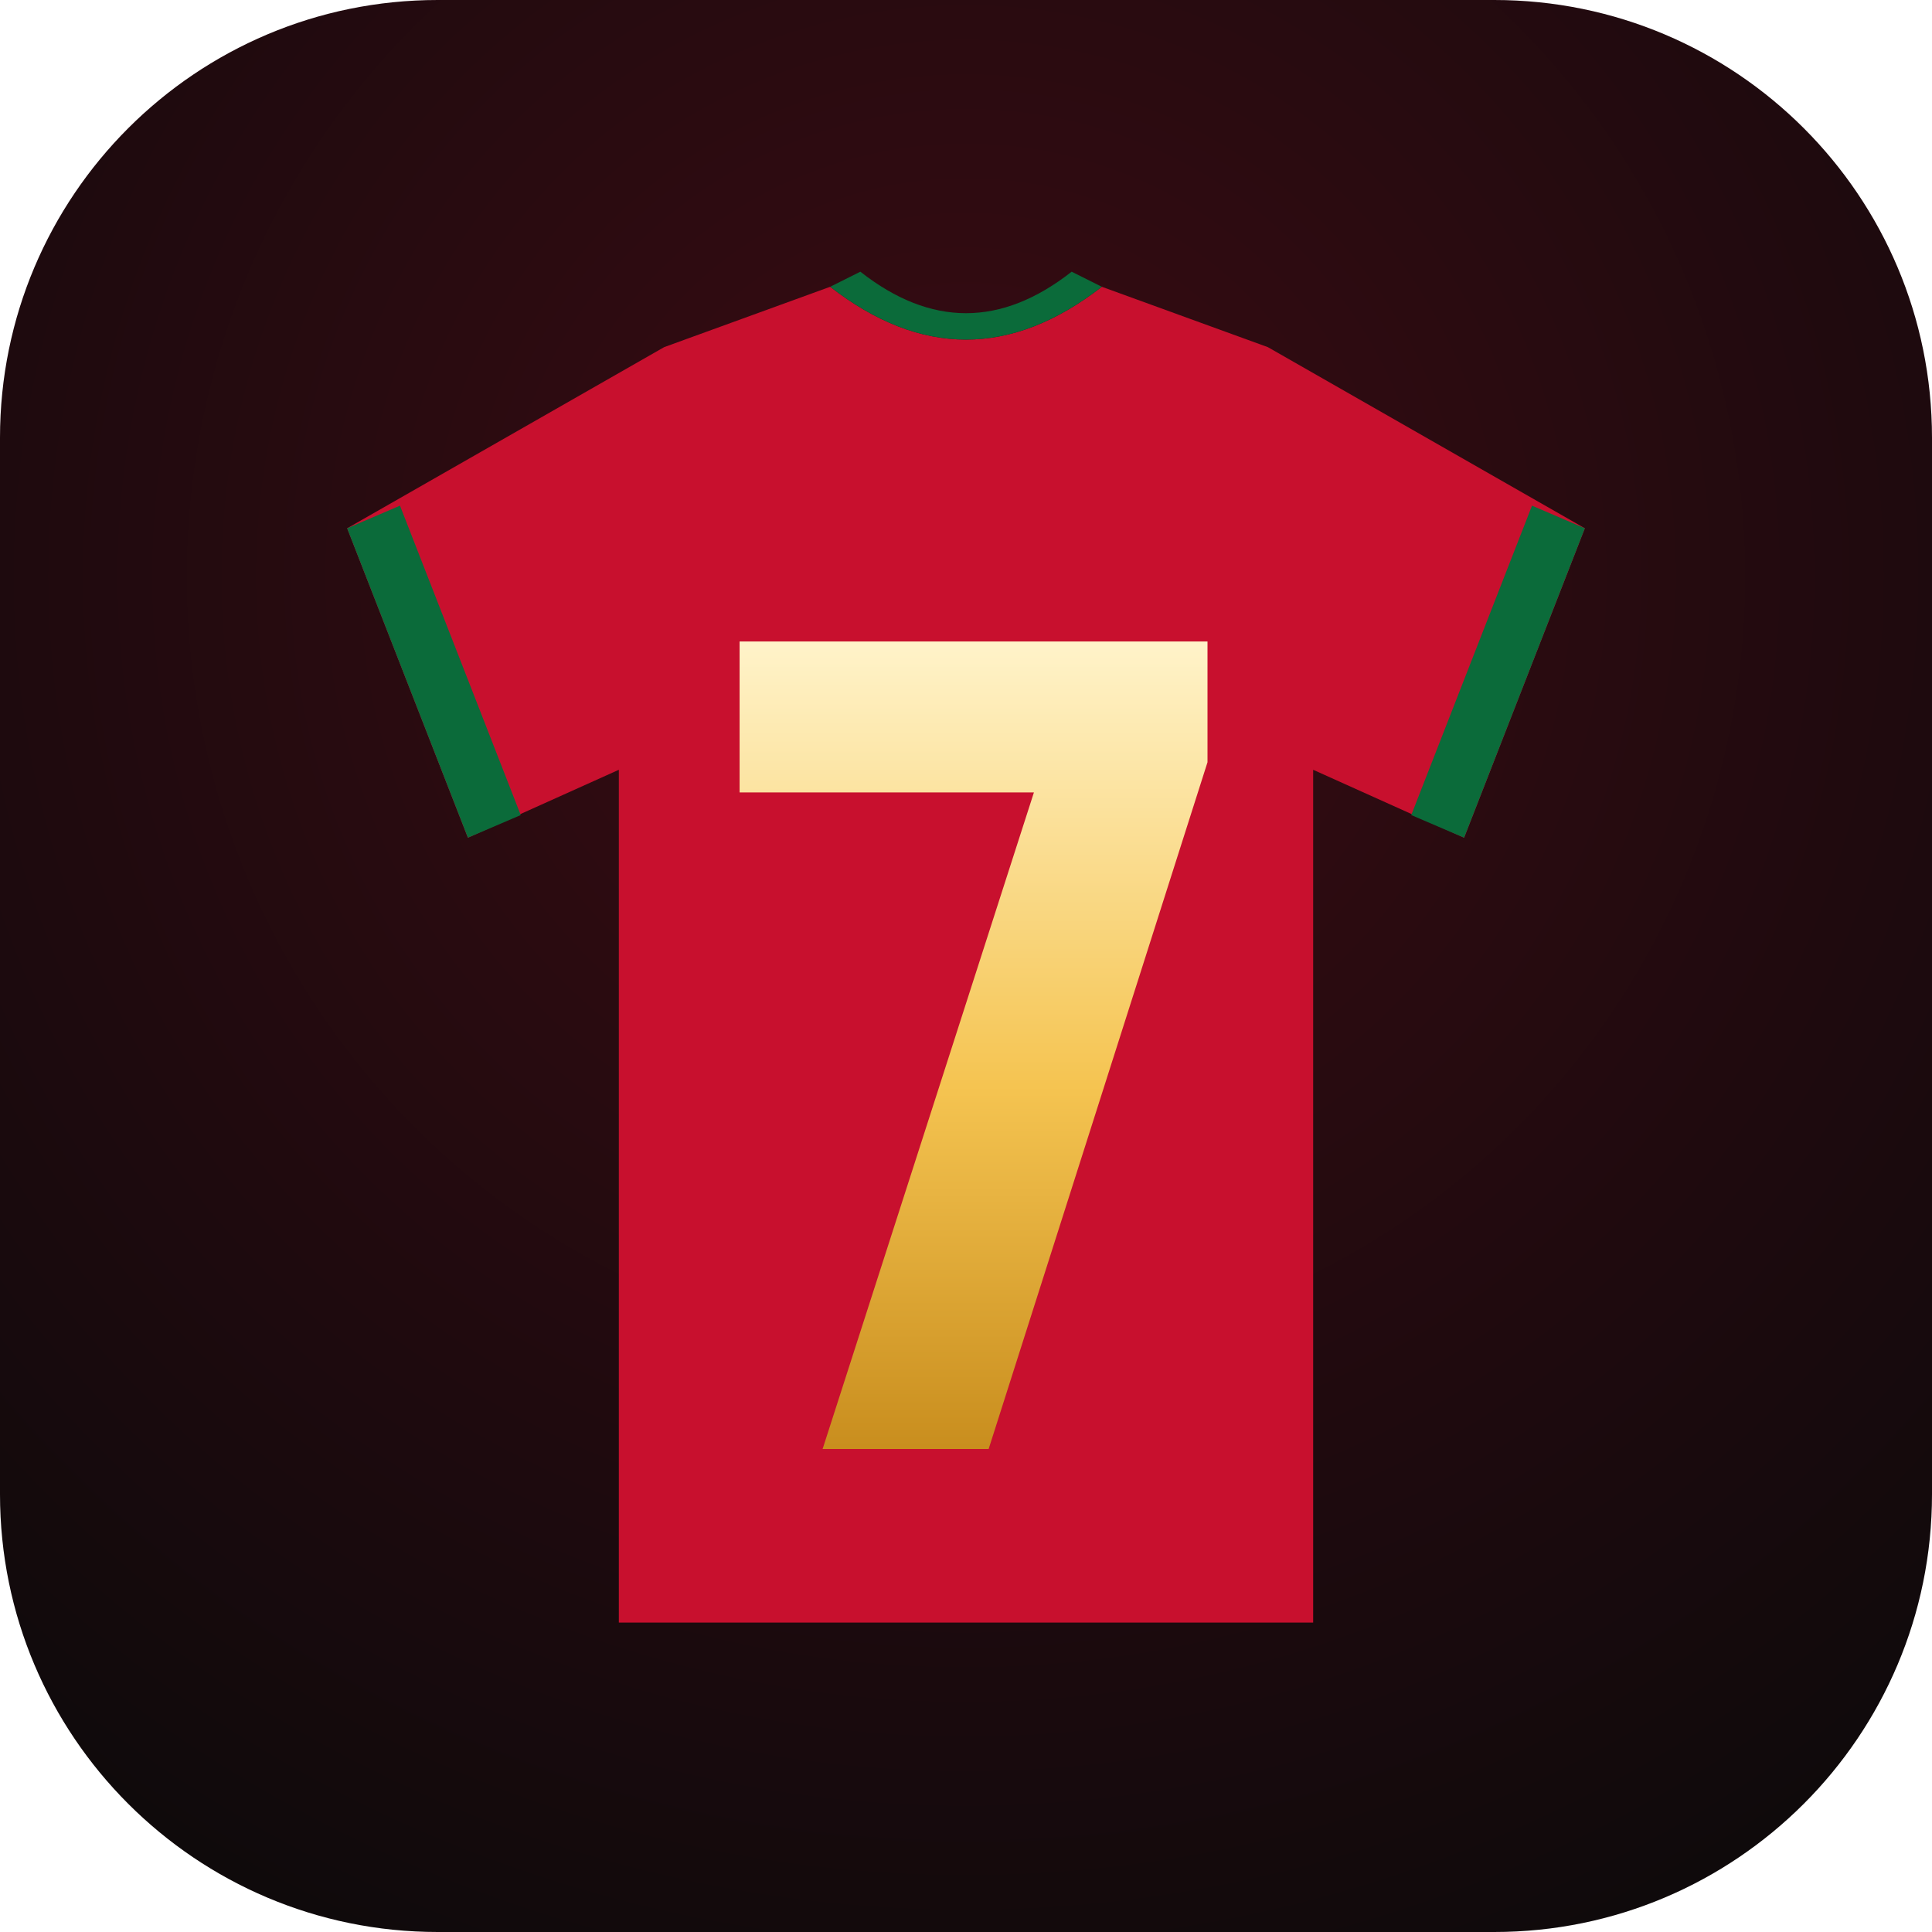
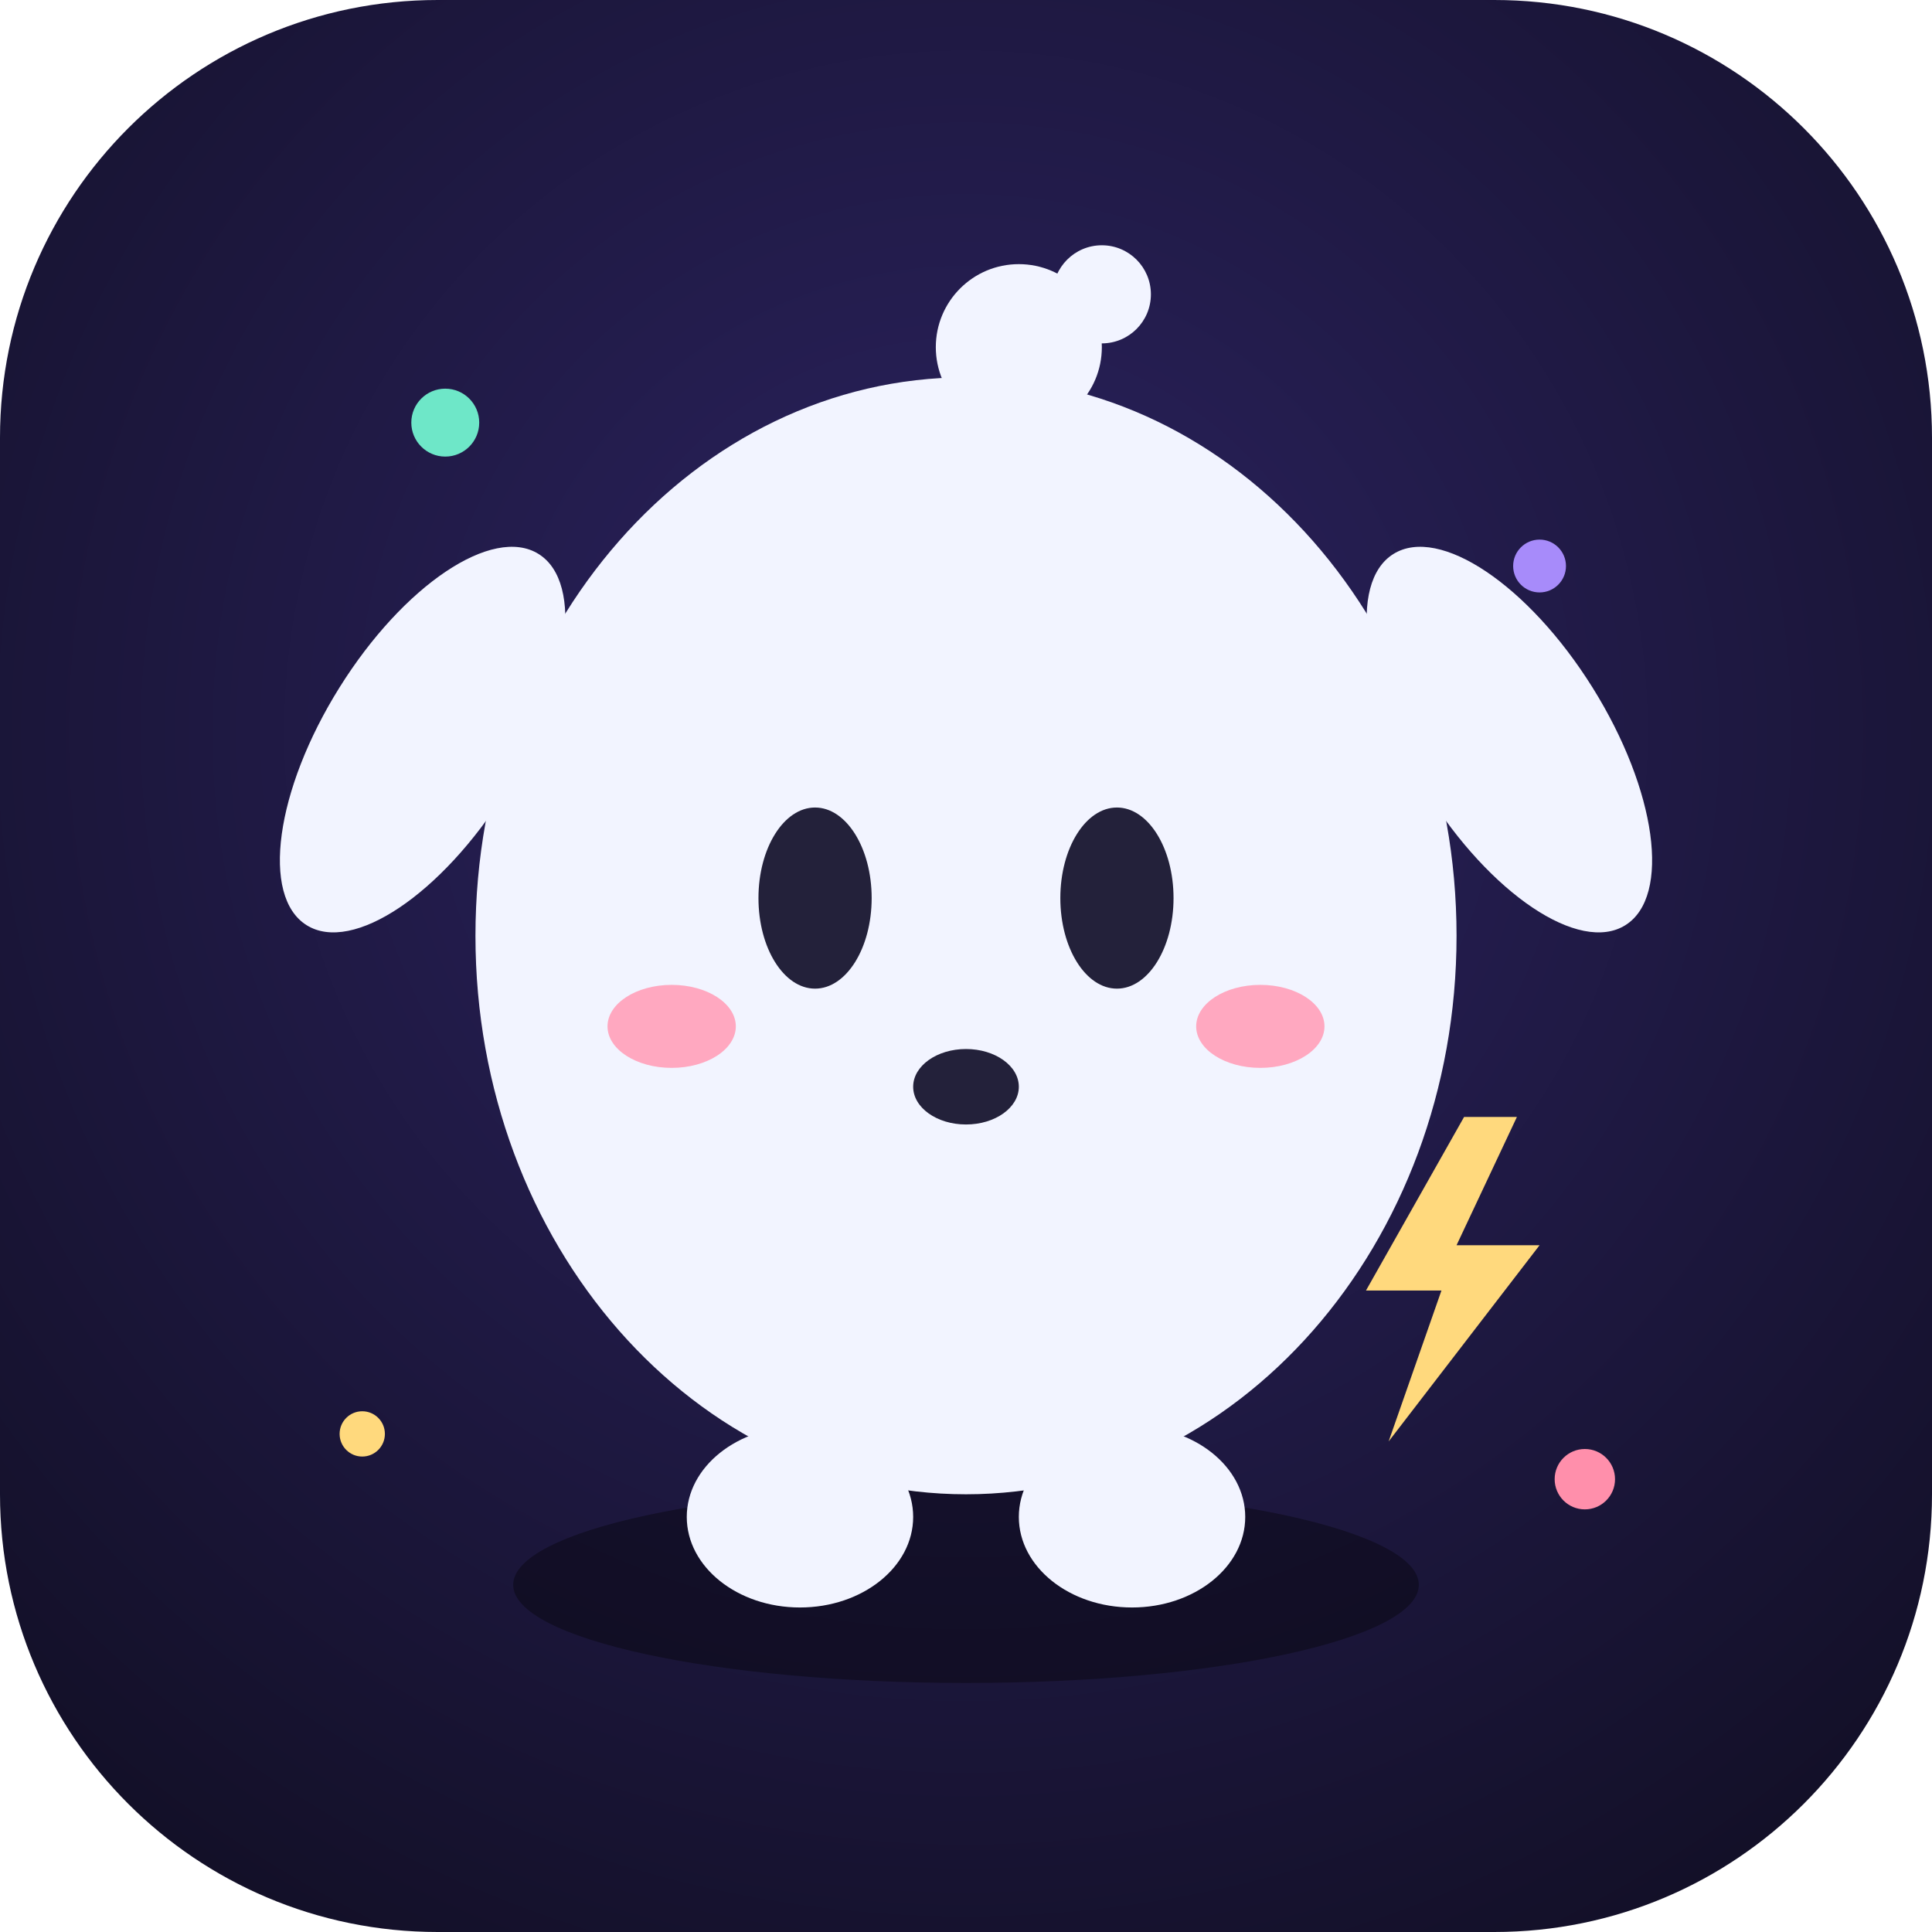
<svg xmlns="http://www.w3.org/2000/svg" viewBox="0 0 512 512">
  <defs>
-     <radialGradient id="bg" cx="50%" cy="30%" r="80%">
-       <stop offset="0%" stop-color="#3a0b13" />
-       <stop offset="100%" stop-color="#0d0a0b" />
+     <radialGradient id="glow" cx="50%" cy="38%" r="70%">
+       <stop offset="0%" stop-color="#2c2361" />
+       <stop offset="100%" stop-color="#131028" />
    </radialGradient>
-     <linearGradient id="gold" x1="0" y1="0" x2="0" y2="1">
-       <stop offset="0%" stop-color="#FFF3C9" />
-       <stop offset="55%" stop-color="#F5C451" />
-       <stop offset="100%" stop-color="#C98E1E" />
-     </linearGradient>
  </defs>
-   <rect width="512" height="512" rx="116" fill="url(#bg)" />
-   <path d="M176 92 L220 76 Q256 104 292 76 L336 92 L420 140 L388 222 L348 204 L348 430 L164 430 L164 204 L124 222 L92 140 Z" fill="#C8102E" />
-   <path d="M220 76 Q256 104 292 76 L284 72 Q256 94 228 72 Z" fill="#0B6B3A" />
-   <path d="M92 140 L124 222 L138 216 L106 134 Z M420 140 L388 222 L374 216 L406 134 Z" fill="#0B6B3A" />
-   <path d="M196 170 H320 V202 L262 384 H218 L274 210 H196 Z" fill="url(#gold)" />
+   <rect width="512" height="512" rx="116" fill="url(#glow)" />
+   <circle cx="118" cy="112" r="9" fill="#6EE7C8" />
+   <circle cx="408" cy="150" r="7" fill="#A78BFA" />
+   <circle cx="96" cy="380" r="6" fill="#FFD97D" />
+   <circle cx="420" cy="392" r="8" fill="#FF8FAB" />
+   <ellipse cx="256" cy="420" rx="120" ry="26" fill="#000" opacity="0.35" />
+   <g>
+     <ellipse cx="256" cy="248" rx="130" ry="148" fill="#F2F4FF" />
+     <circle cx="270" cy="92" r="22" fill="#F2F4FF" />
+     <circle cx="292" cy="78" r="13" fill="#F2F4FF" />
+     <ellipse cx="112" cy="196" rx="26" ry="58" fill="#F2F4FF" transform="rotate(32 112 196)" />
+     <ellipse cx="400" cy="196" rx="26" ry="58" fill="#F2F4FF" transform="rotate(-32 400 196)" />
+     <ellipse cx="212" cy="402" rx="30" ry="24" fill="#F2F4FF" />
+     <ellipse cx="300" cy="402" rx="30" ry="24" fill="#F2F4FF" />
+     <ellipse cx="216" cy="238" rx="15" ry="24" fill="#23213A" />
+     <ellipse cx="296" cy="238" rx="15" ry="24" fill="#23213A" />
+     <ellipse cx="256" cy="288" rx="14" ry="10" fill="#23213A" />
+     <ellipse cx="178" cy="272" rx="17" ry="11" fill="#FFA8C0" />
+     <ellipse cx="334" cy="272" rx="17" ry="11" fill="#FFA8C0" />
+   </g>
+   <path d="M388 296 362 342h20l-14 40 40-52h-22l16-34Z" fill="#FFD97D" />
</svg>
